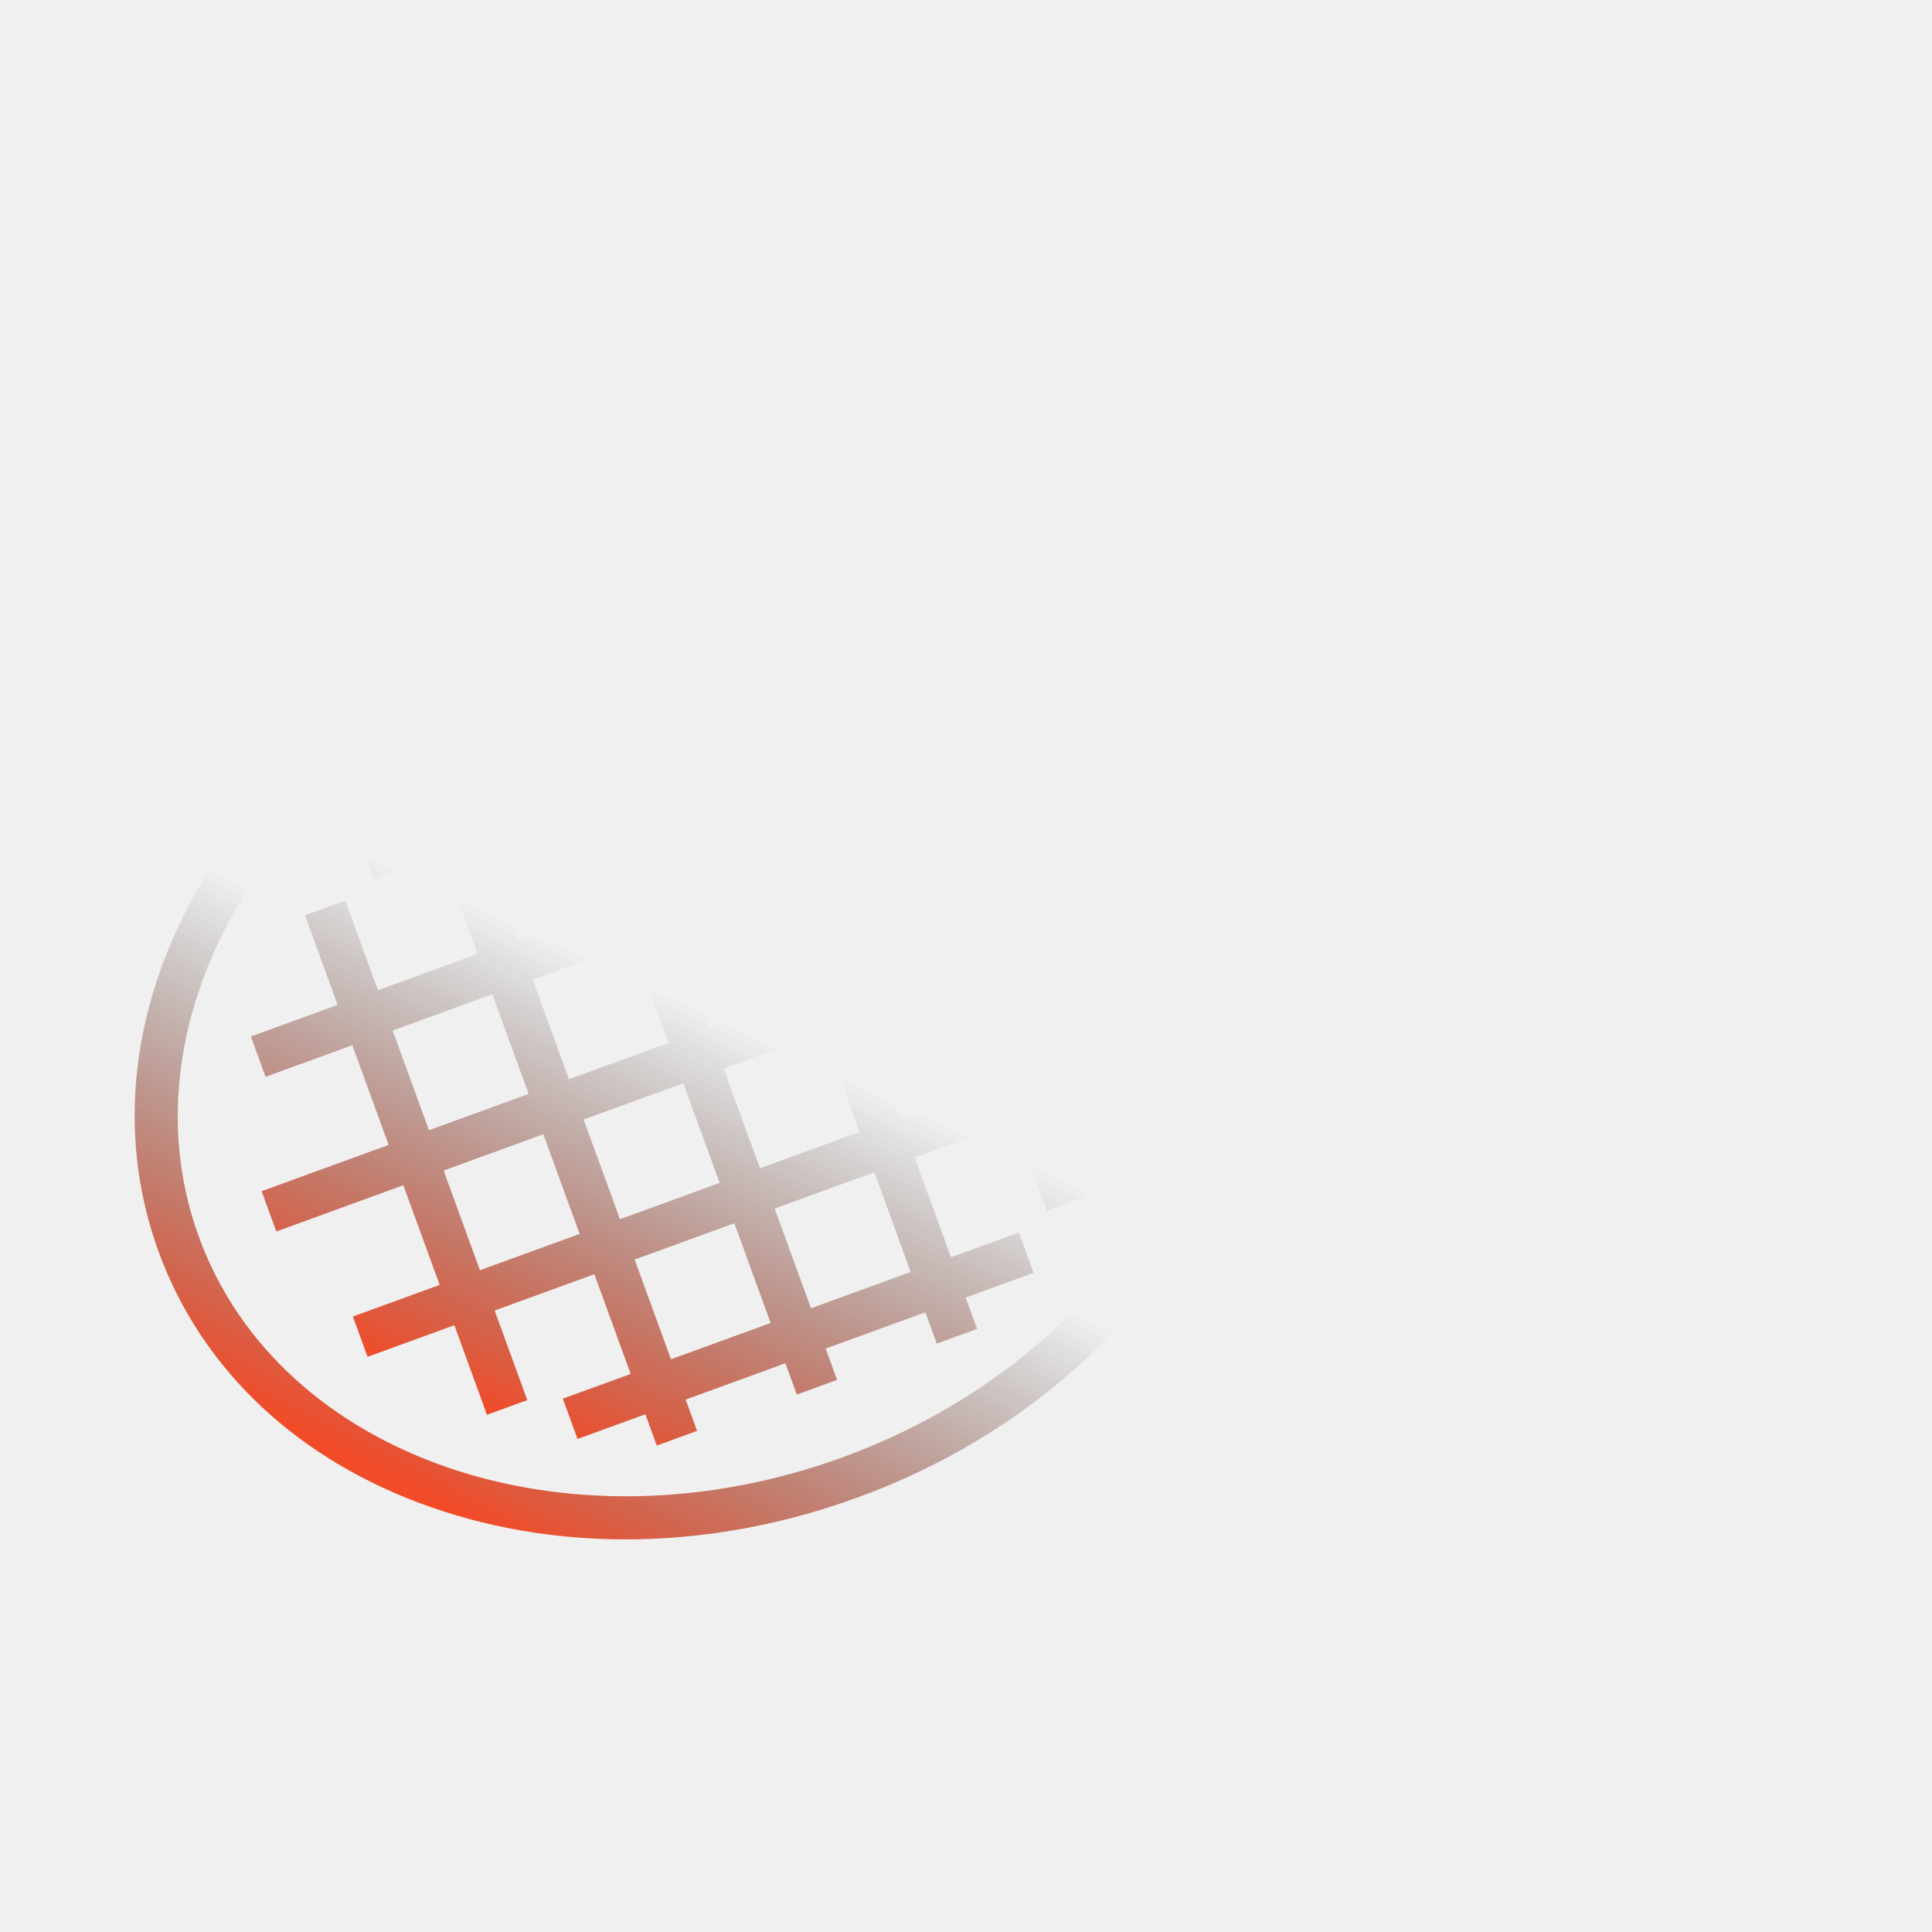
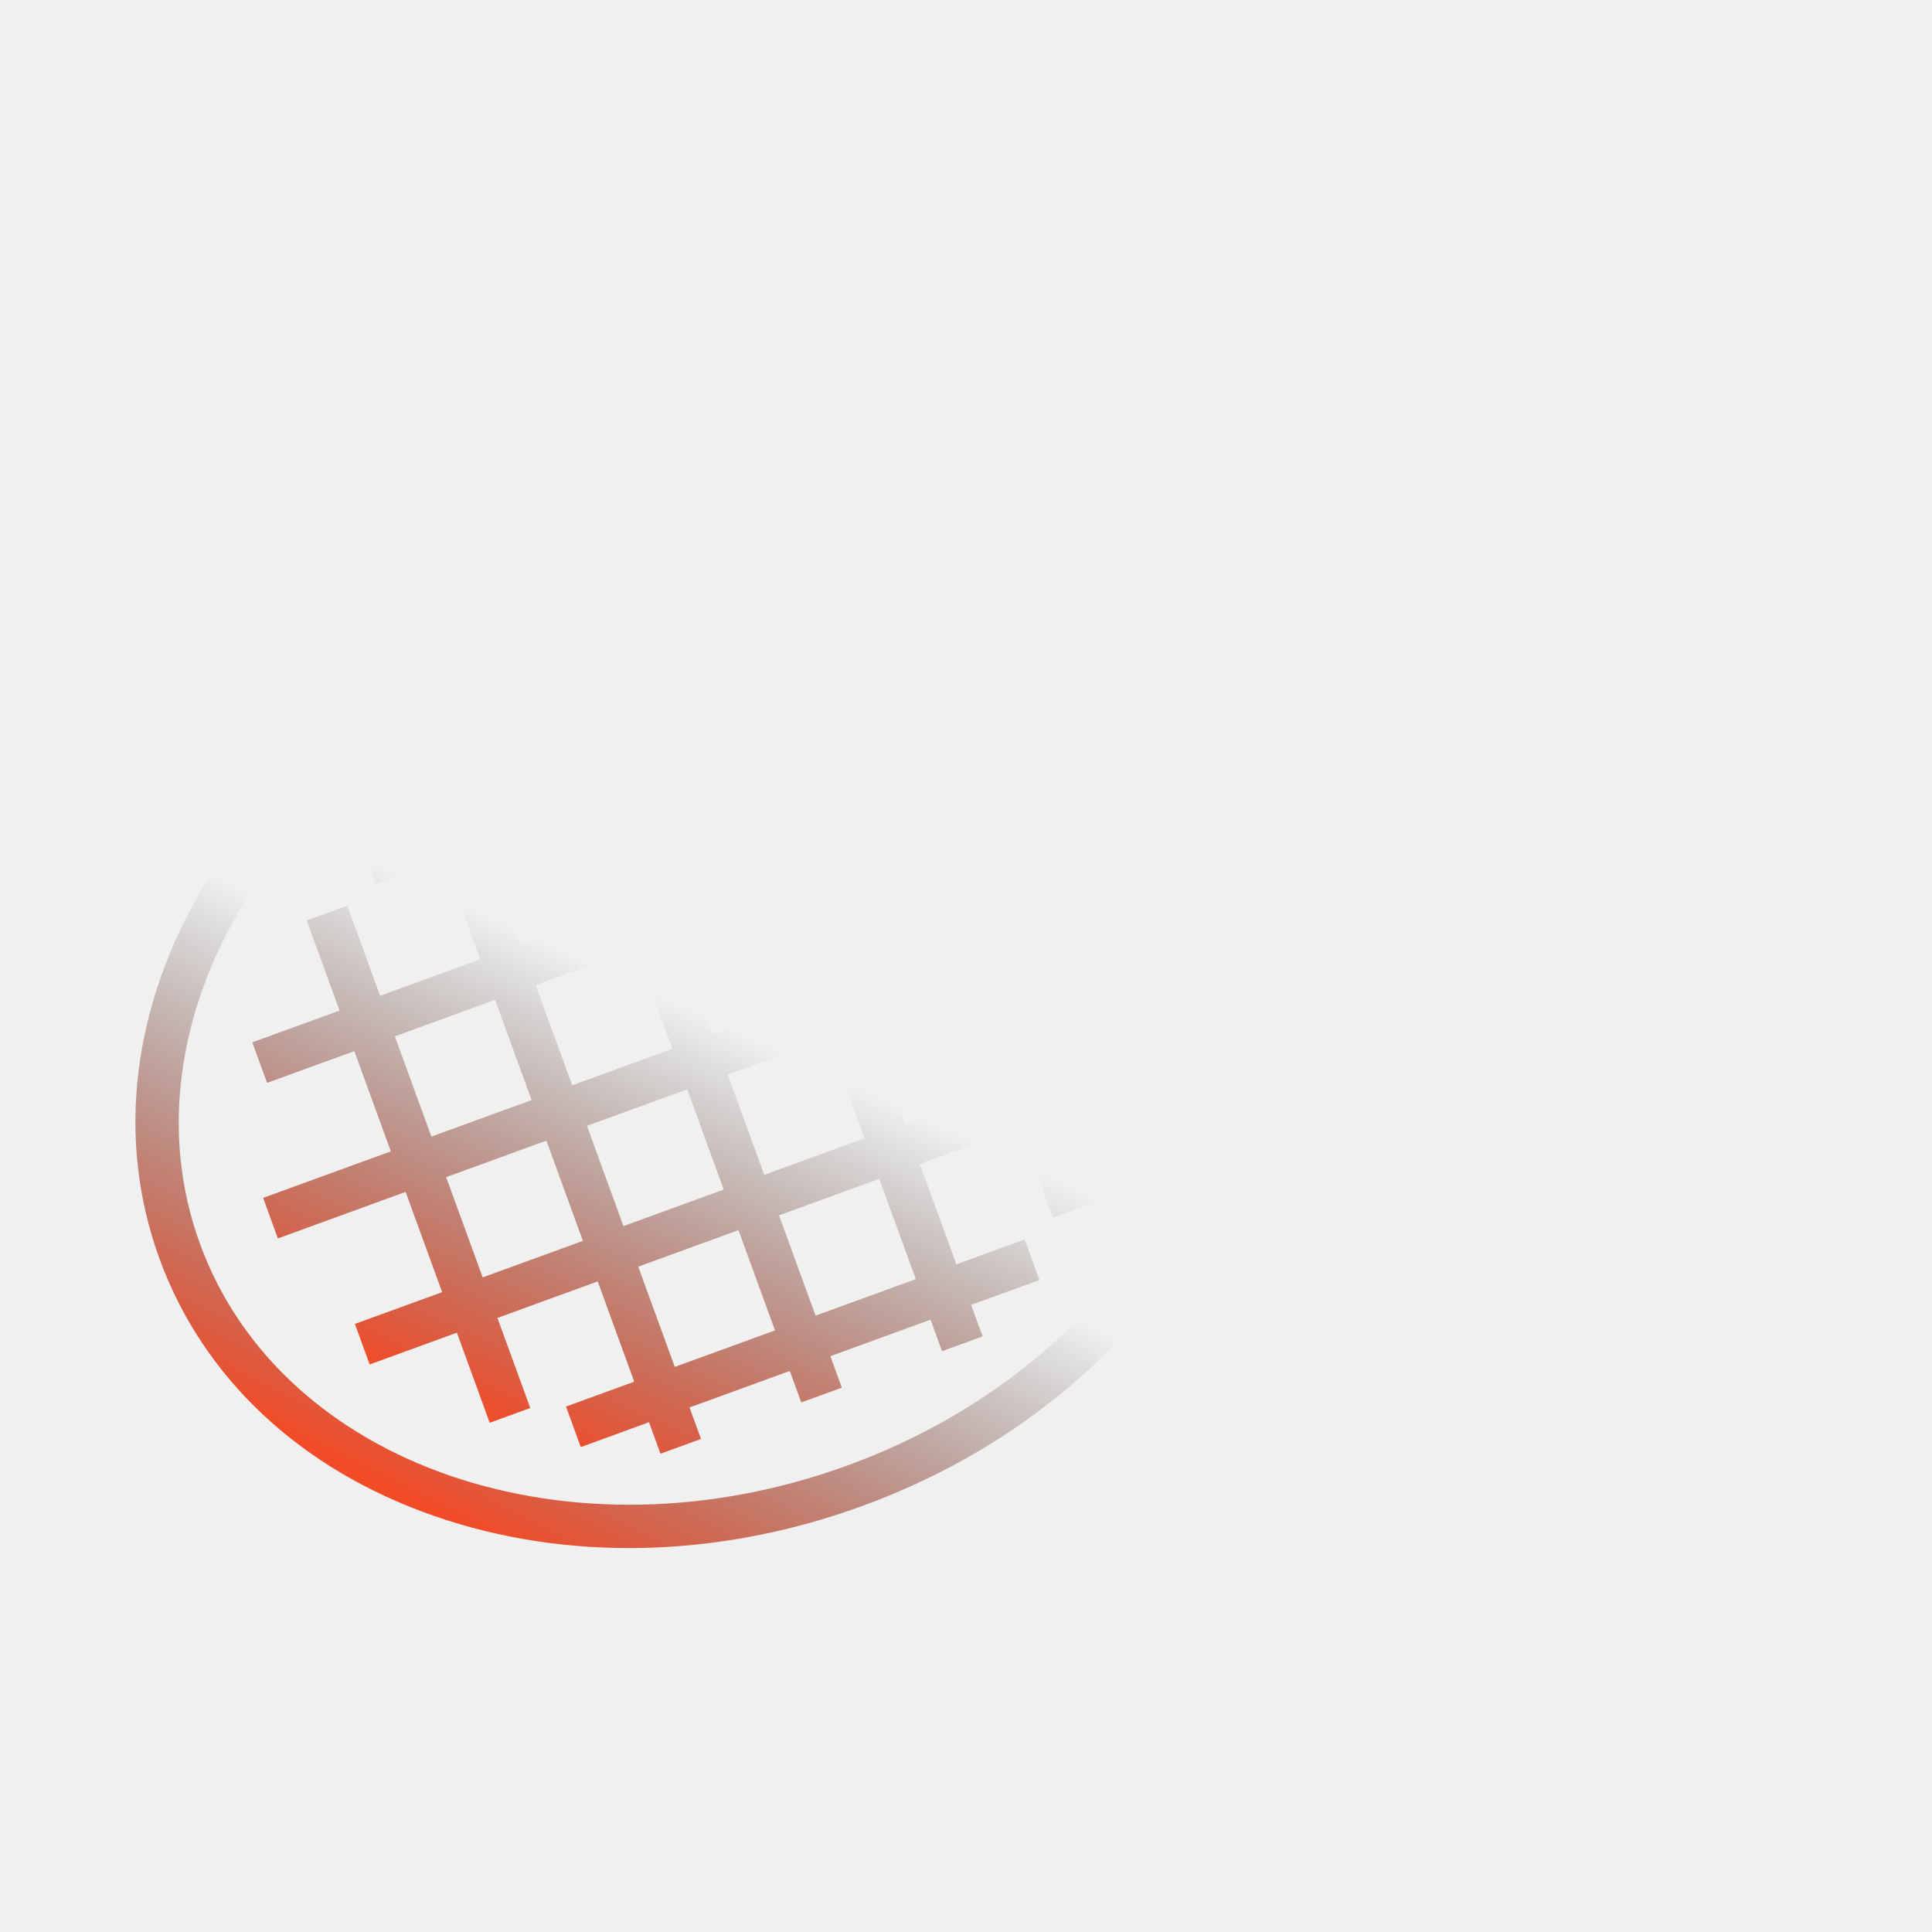
- <svg xmlns="http://www.w3.org/2000/svg" width="107" height="107" viewBox="0 0 107 107" fill="none">
-   <g clip-path="url(#clip0_114_491)">
-     <path d="M20.685 48.675L24.442 47.306L26.454 52.829L20.933 54.841L19.125 49.879L16.892 50.692L18.7 55.654L13.895 57.404L14.708 59.637L19.513 57.887L21.525 63.408L14.49 65.97L15.303 68.203L22.338 65.641L24.349 71.162L19.544 72.912L20.357 75.145L25.163 73.395L26.97 78.356L29.203 77.543L27.395 72.581L32.917 70.57L34.929 76.093L31.171 77.462L31.985 79.695L35.742 78.326L36.374 80.06L38.606 79.247L37.975 77.512L43.496 75.501L44.128 77.236L46.361 76.422L45.729 74.688L51.25 72.677L51.882 74.411L54.115 73.598L53.483 71.863L57.243 70.493L56.43 68.26L52.669 69.63L50.657 64.108L56.179 62.096L57.986 67.058L60.219 66.244L58.411 61.283L63.215 59.533L62.402 57.3L57.598 59.05L55.587 53.529L62.621 50.966L61.808 48.734L54.773 51.296L52.762 45.775L57.566 44.025L56.752 41.792L51.949 43.542L50.141 38.58L47.908 39.394L49.716 44.355L44.194 46.367L42.183 40.844L45.944 39.474L45.13 37.241L41.369 38.611L40.737 36.877L38.505 37.69L39.136 39.424L33.615 41.435L32.984 39.701L30.751 40.515L31.383 42.249L25.861 44.26L25.23 42.526L22.997 43.339L23.629 45.073L19.871 46.442L20.685 48.675ZM23.757 62.595L21.746 57.074L27.267 55.062L29.278 60.584L23.757 62.595ZM29.5 54.249L35.021 52.238L37.032 57.759L31.511 59.77L29.5 54.249ZM26.581 70.349L24.57 64.828L30.091 62.817L32.103 68.338L26.581 70.349ZM34.336 67.524L32.324 62.003L37.845 59.992L39.857 65.513L34.336 67.524ZM40.078 59.179L45.599 57.167L47.611 62.688L42.09 64.7L40.078 59.179ZM37.161 75.28L35.149 69.757L40.67 67.746L42.682 73.269L37.161 75.28ZM50.436 70.444L44.915 72.455L42.903 66.932L48.424 64.921L50.436 70.444ZM55.365 59.864L49.844 61.875L47.832 56.354L53.354 54.343L55.365 59.864ZM50.529 46.588L52.54 52.11L47.019 54.121L45.008 48.6L50.529 46.588ZM44.786 54.934L39.265 56.946L37.254 51.424L42.775 49.413L44.786 54.934ZM39.95 41.657L41.961 47.18L36.44 49.191L34.428 43.668L39.95 41.657ZM32.195 44.482L34.207 50.005L28.686 52.016L26.674 46.493L32.195 44.482Z" fill="url(#paint0_linear_114_491)" />
-     <path d="M8.781 69.315C11.179 75.896 16.555 80.931 23.918 83.49C31.195 86.02 39.56 85.826 47.472 82.944C55.382 80.063 61.912 74.831 65.857 68.213C67.909 64.771 69.136 61.166 69.52 57.582L79.748 48.34L80.297 49.847L102.608 41.72L98.373 30.094L76.062 38.222L76.612 39.729L62.807 39.23C60.91 37.41 58.667 35.862 56.142 34.657L55.119 36.801C60.456 39.349 64.252 43.371 66.096 48.435C70.564 60.7 61.844 75.179 46.658 80.712C31.471 86.244 15.481 80.766 11.014 68.501C6.546 56.236 15.267 41.757 30.453 36.225C37.665 33.598 45.3 33.354 51.953 35.536L52.301 35.661L53.1 33.422L52.737 33.293L52.709 33.283C45.548 30.93 37.355 31.182 29.64 33.993C21.729 36.874 15.199 42.106 11.254 48.724C7.262 55.421 6.384 62.733 8.781 69.315ZM96.954 33.141L99.562 40.3L96.775 41.316L94.167 34.155L96.954 33.141ZM91.934 34.969L94.542 42.13L91.755 43.145L89.147 35.984L91.934 34.969ZM86.914 36.798L89.523 43.958L86.736 44.973L84.128 37.813L86.914 36.798ZM81.895 38.626L84.503 45.786L81.716 46.802L79.108 39.641L81.895 38.626ZM69.634 54.276C69.545 52.011 69.114 49.778 68.329 47.622C67.55 45.485 66.434 43.492 65.027 41.689L77.489 42.139L78.87 45.93L69.634 54.276Z" fill="url(#paint1_linear_114_491)" />
+ <svg xmlns="http://www.w3.org/2000/svg" width="133" height="133" viewBox="0 0 133 133" fill="none">
+   <g clip-path="url(#clip0_362_7)">
+     <path d="M25.856 60.843L30.552 59.133L33.067 66.037L26.166 68.551L23.906 62.348L21.115 63.365L23.375 69.567L17.368 71.755L18.385 74.546L24.392 72.358L26.906 79.26L18.112 82.463L19.129 85.254L27.923 82.051L30.437 88.952L24.43 91.14L25.447 93.931L31.453 91.743L33.712 97.945L36.504 96.928L34.244 90.727L41.146 88.213L43.661 95.116L38.964 96.827L39.981 99.618L44.678 97.907L45.467 100.075L48.258 99.059L47.468 96.891L54.37 94.376L55.16 96.544L57.951 95.528L57.161 93.36L64.062 90.846L64.852 93.014L67.643 91.997L66.853 89.829L71.554 88.116L70.537 85.325L65.837 87.038L63.322 80.134L70.223 77.62L72.483 83.822L75.273 82.805L73.014 76.603L79.019 74.416L78.002 71.625L71.998 73.812L69.484 66.911L78.276 63.708L77.26 60.917L68.467 64.12L65.953 57.218L71.957 55.031L70.94 52.24L64.936 54.428L62.676 48.225L59.885 49.242L62.145 55.444L55.243 57.958L52.728 51.055L57.429 49.342L56.413 46.551L51.712 48.264L50.922 46.096L48.131 47.112L48.921 49.28L42.019 51.794L41.23 49.627L38.438 50.643L39.228 52.811L32.327 55.325L31.537 53.157L28.746 54.174L29.536 56.342L24.839 58.053L25.856 60.843ZM29.696 78.243L27.182 71.342L34.083 68.828L36.598 75.73L29.696 78.243ZM36.875 67.811L43.776 65.297L46.29 72.198L39.389 74.713L36.875 67.811ZM33.227 87.936L30.713 81.035L37.614 78.521L40.128 85.422L33.227 87.936ZM42.919 84.405L40.405 77.504L47.307 74.99L49.821 81.891L42.919 84.405ZM50.098 73.973L56.999 71.459L59.514 78.361L52.612 80.875L50.098 73.973ZM46.451 94.1L43.936 87.197L50.837 84.683L53.352 91.586L46.451 94.1ZM63.045 88.055L56.144 90.569L53.629 83.665L60.53 81.151L63.045 88.055ZM69.206 74.83L62.305 77.344L59.791 70.442L66.692 67.928L69.206 74.83ZM63.161 58.235L65.675 65.137L58.774 67.651L56.26 60.75L63.161 58.235ZM55.983 68.668L49.081 71.182L46.567 64.281L53.468 61.766L55.983 68.668ZM49.937 52.071L52.452 58.975L45.55 61.489L43.035 54.586L49.937 52.071ZM40.244 55.602L42.759 62.506L35.858 65.02L33.343 58.116L40.244 55.602Z" fill="url(#paint0_linear_362_7)" />
+     <path d="M10.976 86.644C13.973 94.871 20.694 101.164 29.898 104.363C38.995 107.525 49.45 107.283 59.34 103.681C69.228 100.078 77.39 93.538 82.321 85.266C84.886 80.964 86.42 76.458 86.9 71.977L99.685 60.425L100.372 62.309L128.26 52.15L122.966 37.618L95.078 47.777L95.765 49.662L78.509 49.038C76.137 46.762 73.334 44.827 70.178 43.321L68.898 46.002C75.57 49.186 80.315 54.214 82.621 60.544C88.206 75.876 77.306 93.974 58.323 100.89C39.339 107.805 19.352 100.958 13.767 85.627C8.183 70.295 19.084 52.196 38.066 45.282C47.081 41.998 56.625 41.692 64.941 44.42L65.377 44.576L66.375 41.778L65.922 41.617L65.886 41.604C56.935 38.663 46.694 38.978 37.05 42.491C27.161 46.093 18.999 52.633 14.068 60.906C9.077 69.276 7.98 78.416 10.976 86.644ZM121.192 41.426L124.453 50.376L120.969 51.645L117.709 42.694L121.192 41.426ZM114.917 43.712L118.178 52.662L114.694 53.931L111.434 44.98L114.917 43.712ZM108.643 45.997L111.903 54.948L108.42 56.216L105.16 47.266L108.643 45.997ZM102.369 48.283L105.629 57.233L102.146 58.502L98.885 49.552L102.369 48.283ZM87.042 67.845C86.932 65.014 86.393 62.222 85.411 59.528C84.438 56.856 83.043 54.365 81.284 52.111L96.861 52.674L98.588 57.413L87.042 67.845Z" fill="url(#paint1_linear_362_7)" />
  </g>
  <defs>
-     <linearGradient id="paint0_linear_114_491" x1="28.875" y1="79.243" x2="48.236" y2="37.693" gradientUnits="userSpaceOnUse">
+     <linearGradient id="paint0_linear_362_7" x1="36.093" y1="99.054" x2="60.295" y2="47.116" gradientUnits="userSpaceOnUse">
      <stop stop-color="#F24B28" />
      <stop offset="0.552" stop-color="#272727" stop-opacity="0" />
    </linearGradient>
-     <linearGradient id="paint1_linear_114_491" x1="36.257" y1="89.408" x2="69.6" y2="24.4" gradientUnits="userSpaceOnUse">
+     <linearGradient id="paint1_linear_362_7" x1="45.322" y1="111.761" x2="87" y2="30.5" gradientUnits="userSpaceOnUse">
      <stop stop-color="#F24B28" />
      <stop offset="0.349" stop-color="#272727" stop-opacity="0" />
    </linearGradient>
-     <clipPath id="clip0_114_491">
-       <rect width="80" height="80" fill="white" transform="translate(72.5139 106.303) rotate(-155.016)" />
+     <clipPath id="clip0_362_7">
+       <rect width="100" height="100" fill="white" transform="translate(90.6423 132.879) rotate(-155.016)" />
    </clipPath>
  </defs>
</svg>
